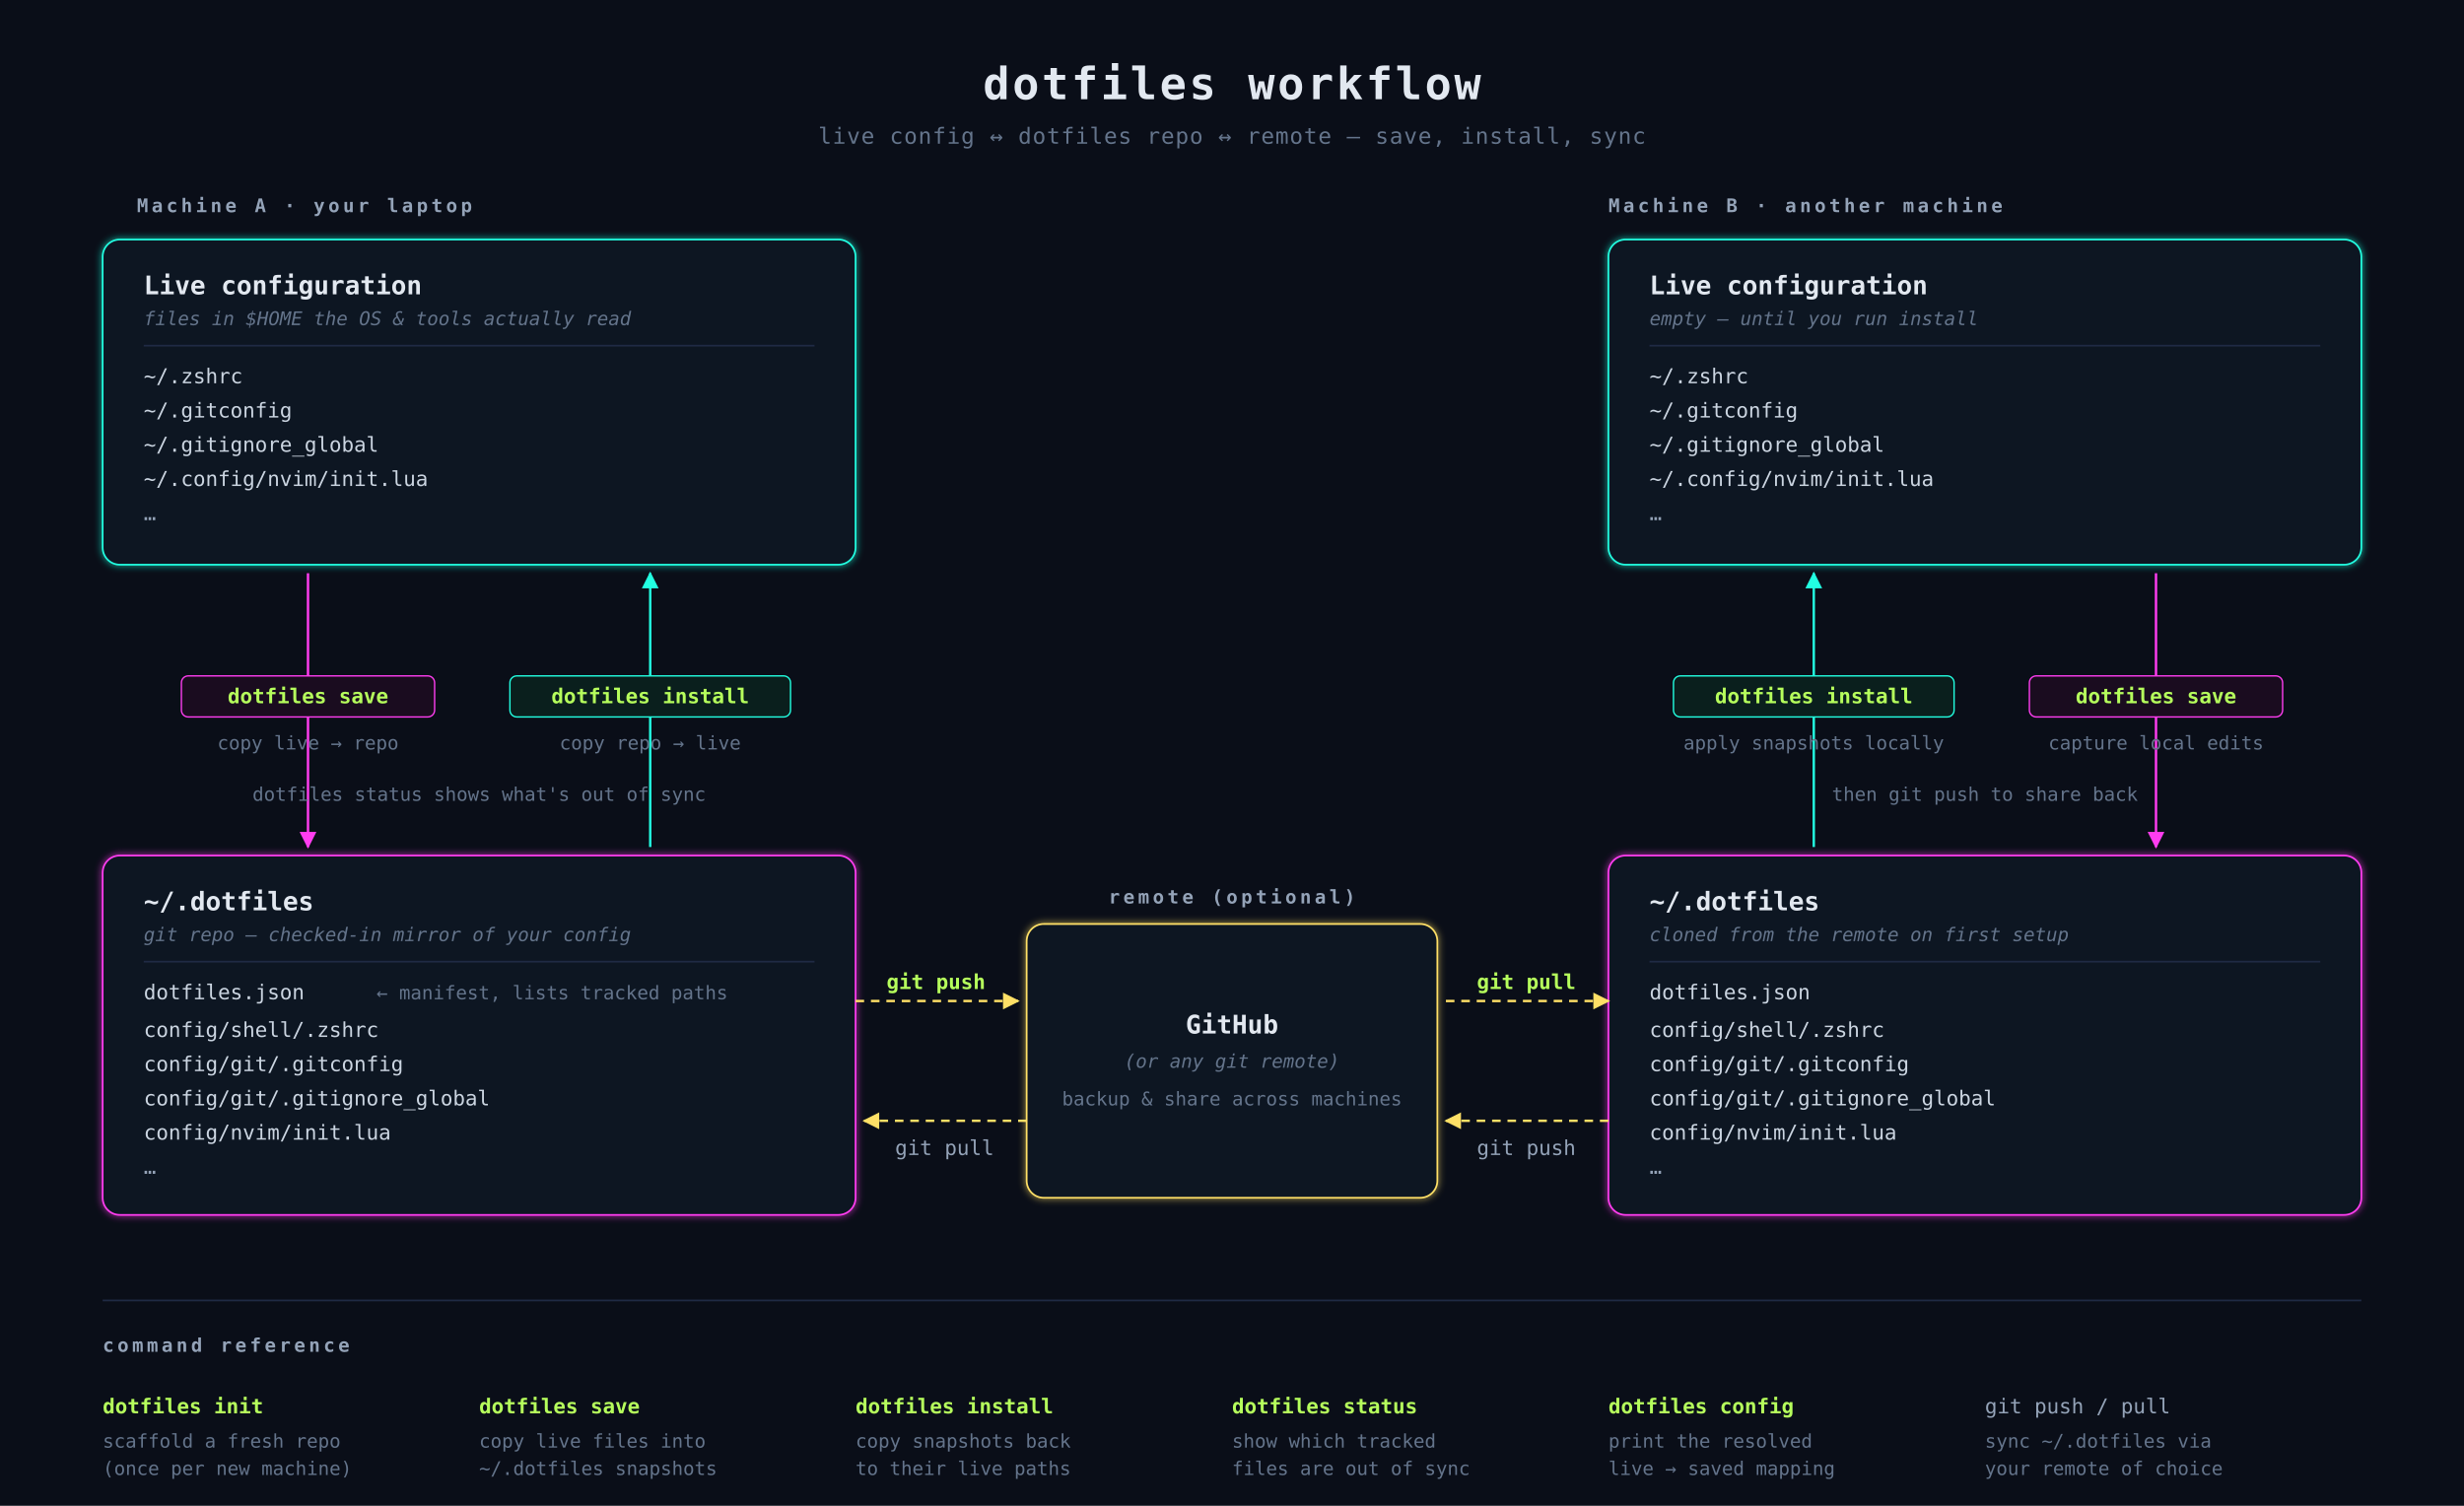
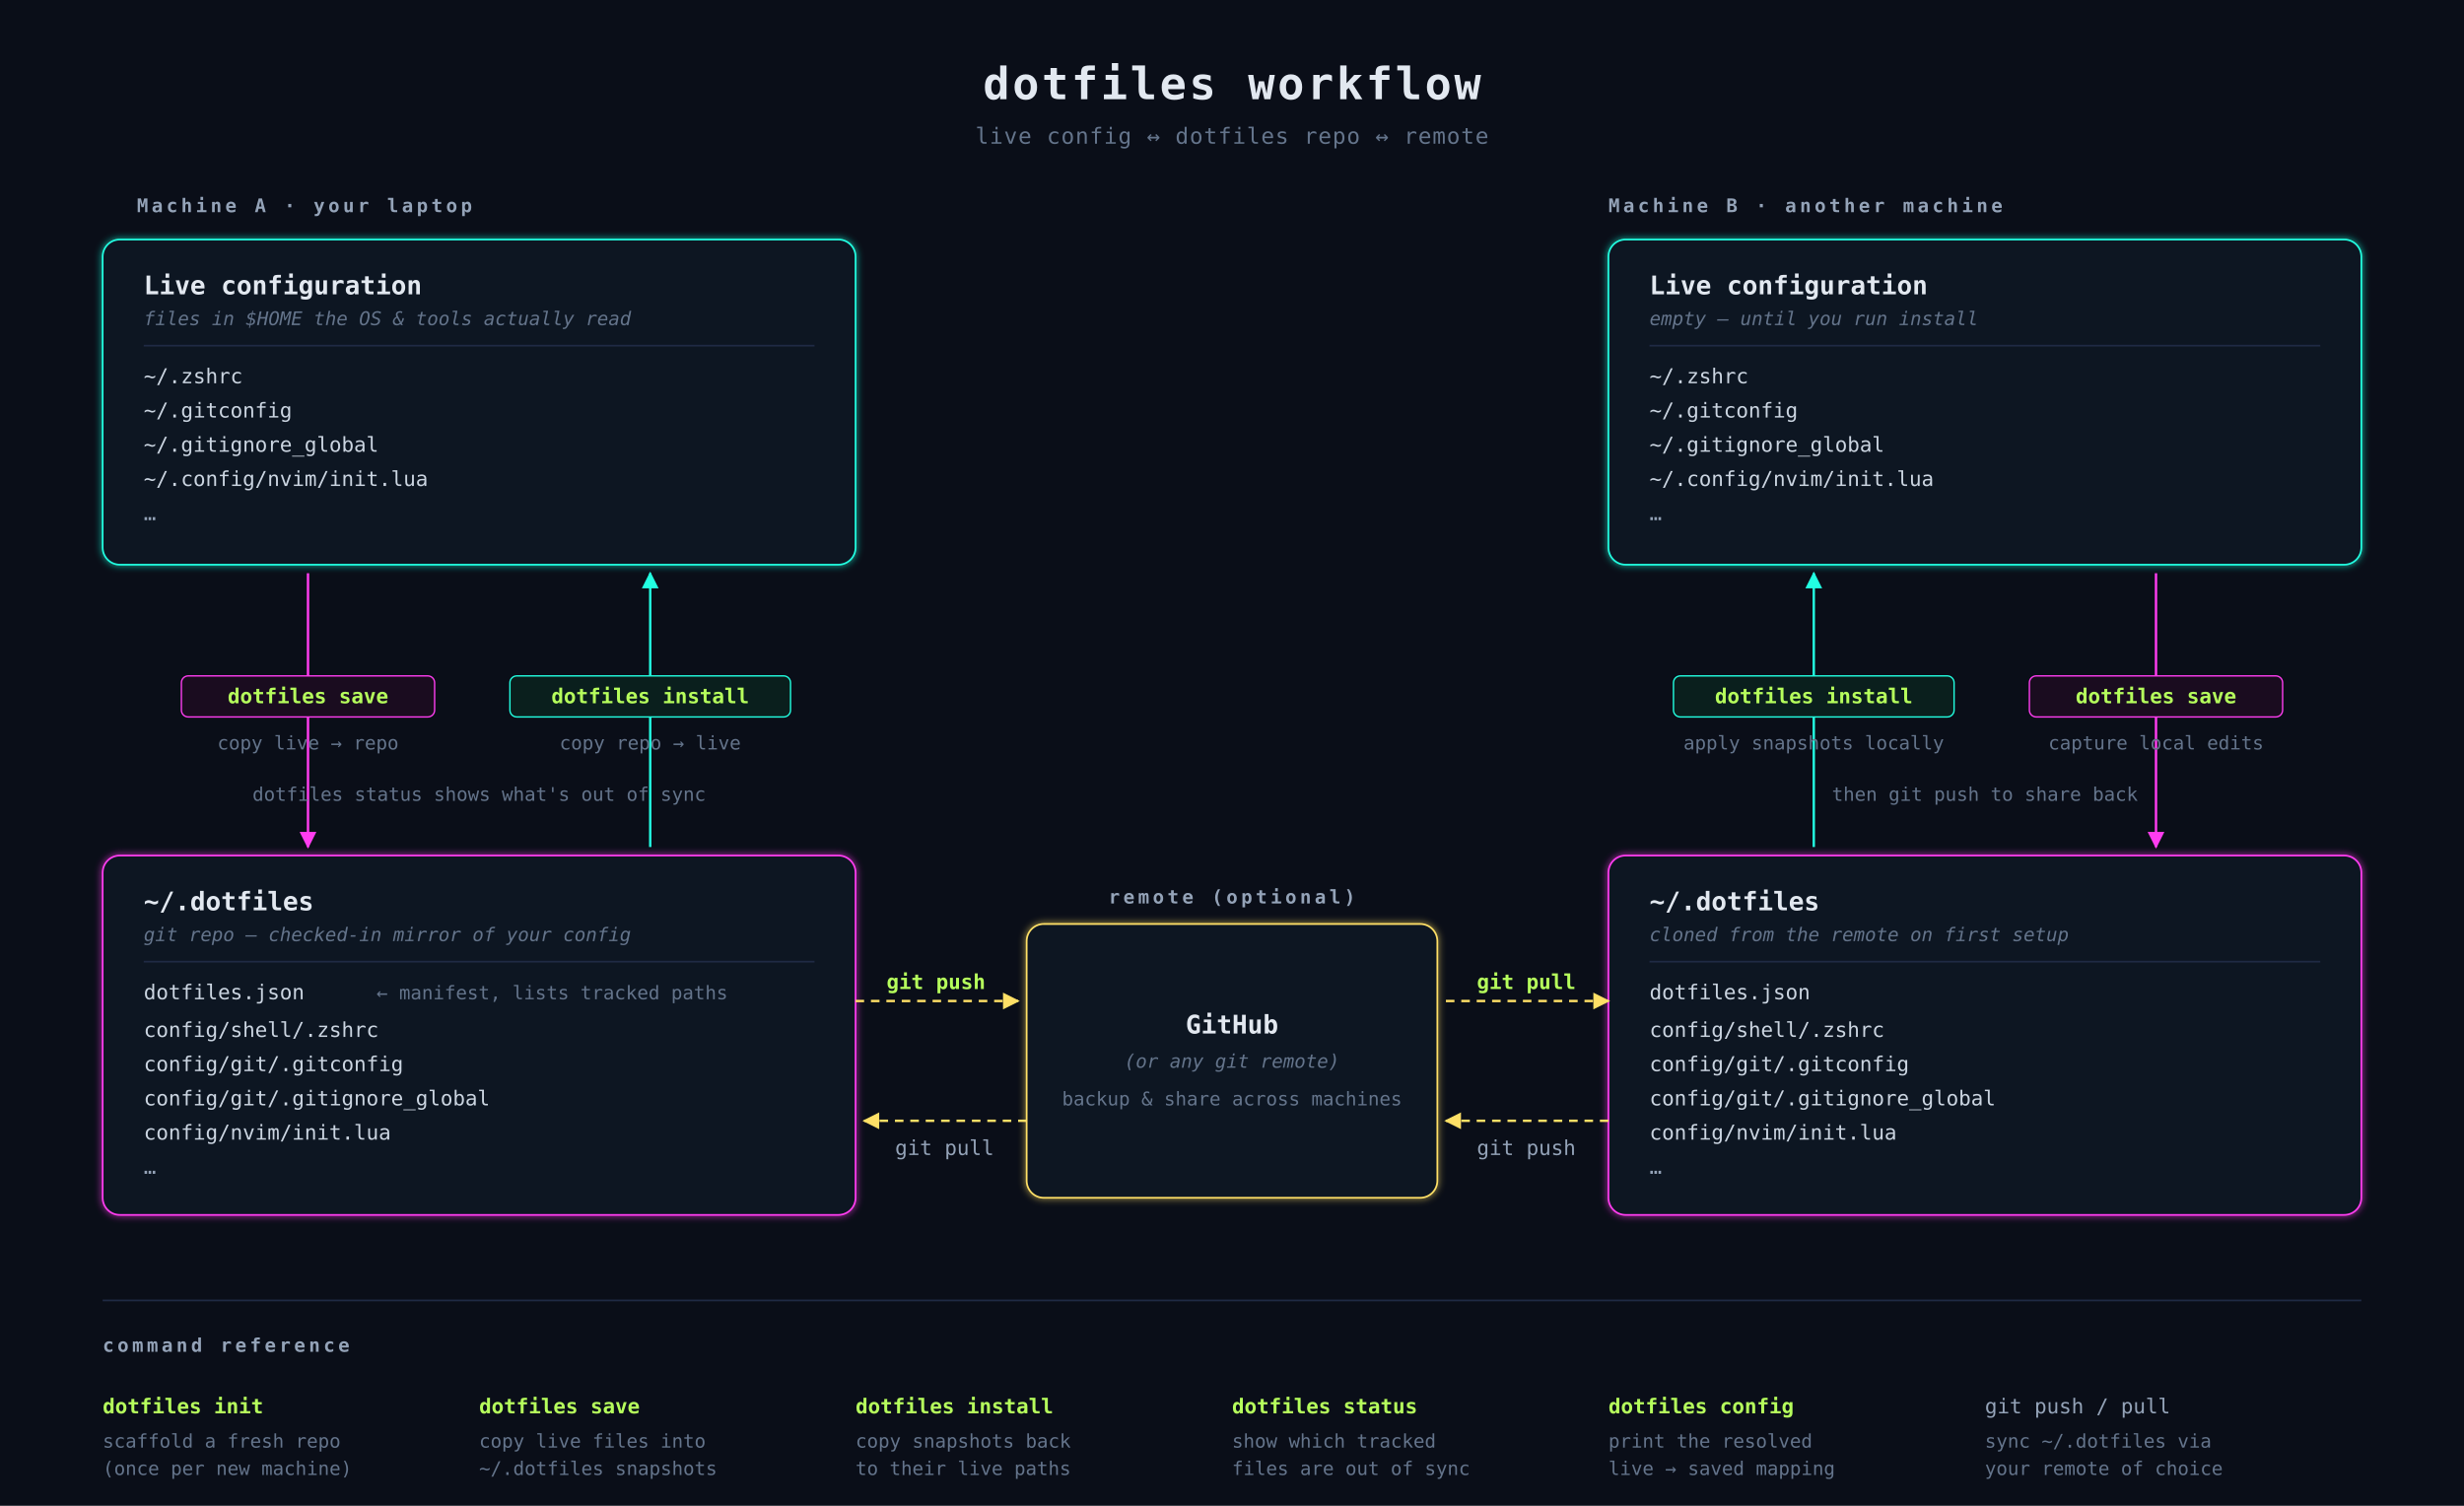
<svg xmlns="http://www.w3.org/2000/svg" viewBox="0 0 1440 880" font-family="ui-monospace, 'JetBrains Mono', 'SF Mono', Menlo, Consolas, monospace">
  <defs>
    <style>
      .bg            { fill: #0a0e18; }
      .frame         { fill: none; stroke-width: 1; }
      .frame-cyan    { stroke: #22ffe1; }
      .frame-pink    { stroke: #ff3df0; }
      .frame-yellow  { stroke: #ffe066; }
      .frame-dim     { stroke: #1f2a44; }
      .panel-fill    { fill: #0e1424; }

      .title         { fill: #e2e8f0; font-size: 26px; font-weight: 600; letter-spacing: 0.06em; }
      .subtitle      { fill: #64748b; font-size: 13px; letter-spacing: 0.04em; }
      .header        { fill: #94a3b8; font-size: 11px; font-weight: 600; letter-spacing: 0.18em; text-transform: uppercase; }
      .box-title     { fill: #e2e8f0; font-size: 15px; font-weight: 600; }
      .box-sub       { fill: #64748b; font-size: 11px; font-style: italic; }
      .item          { fill: #94a3b8; font-size: 12px; }
      .item-key      { fill: #cbd5e1; font-size: 12px; }
      .note          { fill: #64748b; font-size: 11px; }
      .arrow-label   { fill: #e2e8f0; font-size: 12px; font-weight: 500; }
      .cmd           { fill: #b6ff5c; font-size: 12px; font-weight: 600; }
      .cmd-mute      { fill: #94a3b8; font-size: 12px; }

      .line-cyan     { stroke: #22ffe1; stroke-width: 1.4; fill: none; }
      .line-pink     { stroke: #ff3df0; stroke-width: 1.4; fill: none; }
      .line-yellow   { stroke: #ffe066; stroke-width: 1.4; fill: none; stroke-dasharray: 5 4; }
      .line-mirror   { stroke: #475569; stroke-width: 1; fill: none; stroke-dasharray: 2 4; }
      .divider       { stroke: #1f2a44; stroke-width: 1; }
    </style>
    <filter id="soft-glow" x="-50%" y="-50%" width="200%" height="200%">
      <feGaussianBlur stdDeviation="2.2" result="b" />
      <feMerge>
        <feMergeNode in="b" />
        <feMergeNode in="SourceGraphic" />
      </feMerge>
    </filter>
    <marker id="arr-cyan" viewBox="0 0 10 10" refX="9" refY="5" markerWidth="7" markerHeight="7" orient="auto">
      <path d="M0,0 L10,5 L0,10 z" fill="#22ffe1" />
    </marker>
    <marker id="arr-pink" viewBox="0 0 10 10" refX="9" refY="5" markerWidth="7" markerHeight="7" orient="auto">
      <path d="M0,0 L10,5 L0,10 z" fill="#ff3df0" />
    </marker>
    <marker id="arr-yellow" viewBox="0 0 10 10" refX="9" refY="5" markerWidth="7" markerHeight="7" orient="auto">
      <path d="M0,0 L10,5 L0,10 z" fill="#ffe066" />
    </marker>
  </defs>
  <rect class="bg" width="1440" height="880" />
  <g>
    <text class="title" x="720" y="58" text-anchor="middle">dotfiles workflow</text>
    <text class="subtitle" x="720" y="84" text-anchor="middle">
-       live config ↔ dotfiles repo ↔ remote — save, install, sync
+       live config ↔ dotfiles repo ↔ remote
    </text>
  </g>
  <g>
    <text class="header" x="80" y="124">Machine A · your laptop</text>
    <rect class="frame frame-cyan panel-fill" x="60" y="140" width="440" height="190" rx="10" filter="url(#soft-glow)" />
    <text class="box-title" x="84" y="172">Live configuration</text>
    <text class="box-sub" x="84" y="190">files in $HOME the OS &amp; tools actually read</text>
    <line class="divider" x1="84" y1="202" x2="476" y2="202" />
    <g>
      <text class="item-key" x="84" y="224">~/.zshrc</text>
      <text class="item-key" x="84" y="244">~/.gitconfig</text>
      <text class="item-key" x="84" y="264">~/.gitignore_global</text>
      <text class="item-key" x="84" y="284">~/.config/nvim/init.lua</text>
      <text class="item" x="84" y="304">…</text>
    </g>
    <rect class="frame frame-pink panel-fill" x="60" y="500" width="440" height="210" rx="10" filter="url(#soft-glow)" />
    <text class="box-title" x="84" y="532">~/.dotfiles</text>
    <text class="box-sub" x="84" y="550">git repo — checked-in mirror of your config</text>
    <line class="divider" x1="84" y1="562" x2="476" y2="562" />
    <g>
      <text class="item-key" x="84" y="584">dotfiles.json</text>
      <text class="note" x="220" y="584">← manifest, lists tracked paths</text>
      <text class="item-key" x="84" y="606">config/shell/.zshrc</text>
      <text class="item-key" x="84" y="626">config/git/.gitconfig</text>
      <text class="item-key" x="84" y="646">config/git/.gitignore_global</text>
      <text class="item-key" x="84" y="666">config/nvim/init.lua</text>
      <text class="item" x="84" y="686">…</text>
    </g>
    <line class="line-pink" x1="180" y1="335" x2="180" y2="495" marker-end="url(#arr-pink)" />
    <rect x="106" y="395" width="148" height="24" rx="4" fill="#1a0c1f" stroke="#ff3df0" stroke-width="0.8" />
    <text class="cmd" x="180" y="411" text-anchor="middle">dotfiles save</text>
    <text class="note" x="180" y="438" text-anchor="middle">copy live → repo</text>
    <line class="line-cyan" x1="380" y1="495" x2="380" y2="335" marker-end="url(#arr-cyan)" />
    <rect x="298" y="395" width="164" height="24" rx="4" fill="#0a1f1d" stroke="#22ffe1" stroke-width="0.8" />
    <text class="cmd" x="380" y="411" text-anchor="middle">dotfiles install</text>
    <text class="note" x="380" y="438" text-anchor="middle">copy repo → live</text>
    <text class="note" x="280" y="468" text-anchor="middle">dotfiles status shows what's out of sync</text>
  </g>
  <g>
    <text class="header" x="720" y="528" text-anchor="middle">remote (optional)</text>
    <rect class="frame frame-yellow panel-fill" x="600" y="540" width="240" height="160" rx="10" filter="url(#soft-glow)" />
    <text class="box-title" x="720" y="604" text-anchor="middle">GitHub</text>
    <text class="box-sub" x="720" y="624" text-anchor="middle">(or any git remote)</text>
    <text class="note" x="720" y="646" text-anchor="middle">backup &amp; share across machines</text>
  </g>
  <g>
    <line class="line-yellow" x1="500" y1="585" x2="595" y2="585" marker-end="url(#arr-yellow)" />
    <text class="cmd" x="547" y="578" text-anchor="middle">git push</text>
    <line class="line-yellow" x1="600" y1="655" x2="505" y2="655" marker-end="url(#arr-yellow)" />
    <text class="cmd-mute" x="552" y="675" text-anchor="middle">git pull</text>
  </g>
  <g>
    <text class="header" x="940" y="124">Machine B · another machine</text>
    <rect class="frame frame-cyan panel-fill" x="940" y="140" width="440" height="190" rx="10" filter="url(#soft-glow)" />
    <text class="box-title" x="964" y="172">Live configuration</text>
    <text class="box-sub" x="964" y="190">empty — until you run install</text>
    <line class="divider" x1="964" y1="202" x2="1356" y2="202" />
    <g>
      <text class="item-key" x="964" y="224">~/.zshrc</text>
      <text class="item-key" x="964" y="244">~/.gitconfig</text>
      <text class="item-key" x="964" y="264">~/.gitignore_global</text>
      <text class="item-key" x="964" y="284">~/.config/nvim/init.lua</text>
      <text class="item" x="964" y="304">…</text>
    </g>
    <rect class="frame frame-pink panel-fill" x="940" y="500" width="440" height="210" rx="10" filter="url(#soft-glow)" />
    <text class="box-title" x="964" y="532">~/.dotfiles</text>
    <text class="box-sub" x="964" y="550">cloned from the remote on first setup</text>
    <line class="divider" x1="964" y1="562" x2="1356" y2="562" />
    <g>
      <text class="item-key" x="964" y="584">dotfiles.json</text>
      <text class="item-key" x="964" y="606">config/shell/.zshrc</text>
      <text class="item-key" x="964" y="626">config/git/.gitconfig</text>
      <text class="item-key" x="964" y="646">config/git/.gitignore_global</text>
      <text class="item-key" x="964" y="666">config/nvim/init.lua</text>
      <text class="item" x="964" y="686">…</text>
    </g>
    <line class="line-cyan" x1="1060" y1="495" x2="1060" y2="335" marker-end="url(#arr-cyan)" />
    <rect x="978" y="395" width="164" height="24" rx="4" fill="#0a1f1d" stroke="#22ffe1" stroke-width="0.8" />
    <text class="cmd" x="1060" y="411" text-anchor="middle">dotfiles install</text>
    <text class="note" x="1060" y="438" text-anchor="middle">apply snapshots locally</text>
    <line class="line-pink" x1="1260" y1="335" x2="1260" y2="495" marker-end="url(#arr-pink)" />
    <rect x="1186" y="395" width="148" height="24" rx="4" fill="#1a0c1f" stroke="#ff3df0" stroke-width="0.8" />
    <text class="cmd" x="1260" y="411" text-anchor="middle">dotfiles save</text>
    <text class="note" x="1260" y="438" text-anchor="middle">capture local edits</text>
    <text class="note" x="1160" y="468" text-anchor="middle">then git push to share back</text>
  </g>
  <g>
    <line class="line-yellow" x1="845" y1="585" x2="940" y2="585" marker-end="url(#arr-yellow)" />
    <text class="cmd" x="892" y="578" text-anchor="middle">git pull</text>
    <line class="line-yellow" x1="940" y1="655" x2="845" y2="655" marker-end="url(#arr-yellow)" />
    <text class="cmd-mute" x="892" y="675" text-anchor="middle">git push</text>
  </g>
  <g transform="translate(0,760)">
    <line class="divider" x1="60" y1="0" x2="1380" y2="0" />
    <text class="header" x="60" y="30">command reference</text>
    <g transform="translate(60,52)">
      <text class="cmd" x="0" y="14">dotfiles init</text>
      <text class="note" x="0" y="34">scaffold a fresh repo</text>
      <text class="note" x="0" y="50">(once per new machine)</text>
    </g>
    <g transform="translate(280,52)">
      <text class="cmd" x="0" y="14">dotfiles save</text>
      <text class="note" x="0" y="34">copy live files into</text>
      <text class="note" x="0" y="50">~/.dotfiles snapshots</text>
    </g>
    <g transform="translate(500,52)">
      <text class="cmd" x="0" y="14">dotfiles install</text>
      <text class="note" x="0" y="34">copy snapshots back</text>
      <text class="note" x="0" y="50">to their live paths</text>
    </g>
    <g transform="translate(720,52)">
      <text class="cmd" x="0" y="14">dotfiles status</text>
      <text class="note" x="0" y="34">show which tracked</text>
      <text class="note" x="0" y="50">files are out of sync</text>
    </g>
    <g transform="translate(940,52)">
      <text class="cmd" x="0" y="14">dotfiles config</text>
      <text class="note" x="0" y="34">print the resolved</text>
      <text class="note" x="0" y="50">live → saved mapping</text>
    </g>
    <g transform="translate(1160,52)">
      <text class="cmd-mute" x="0" y="14">git push / pull</text>
      <text class="note" x="0" y="34">sync ~/.dotfiles via</text>
      <text class="note" x="0" y="50">your remote of choice</text>
    </g>
  </g>
</svg>
